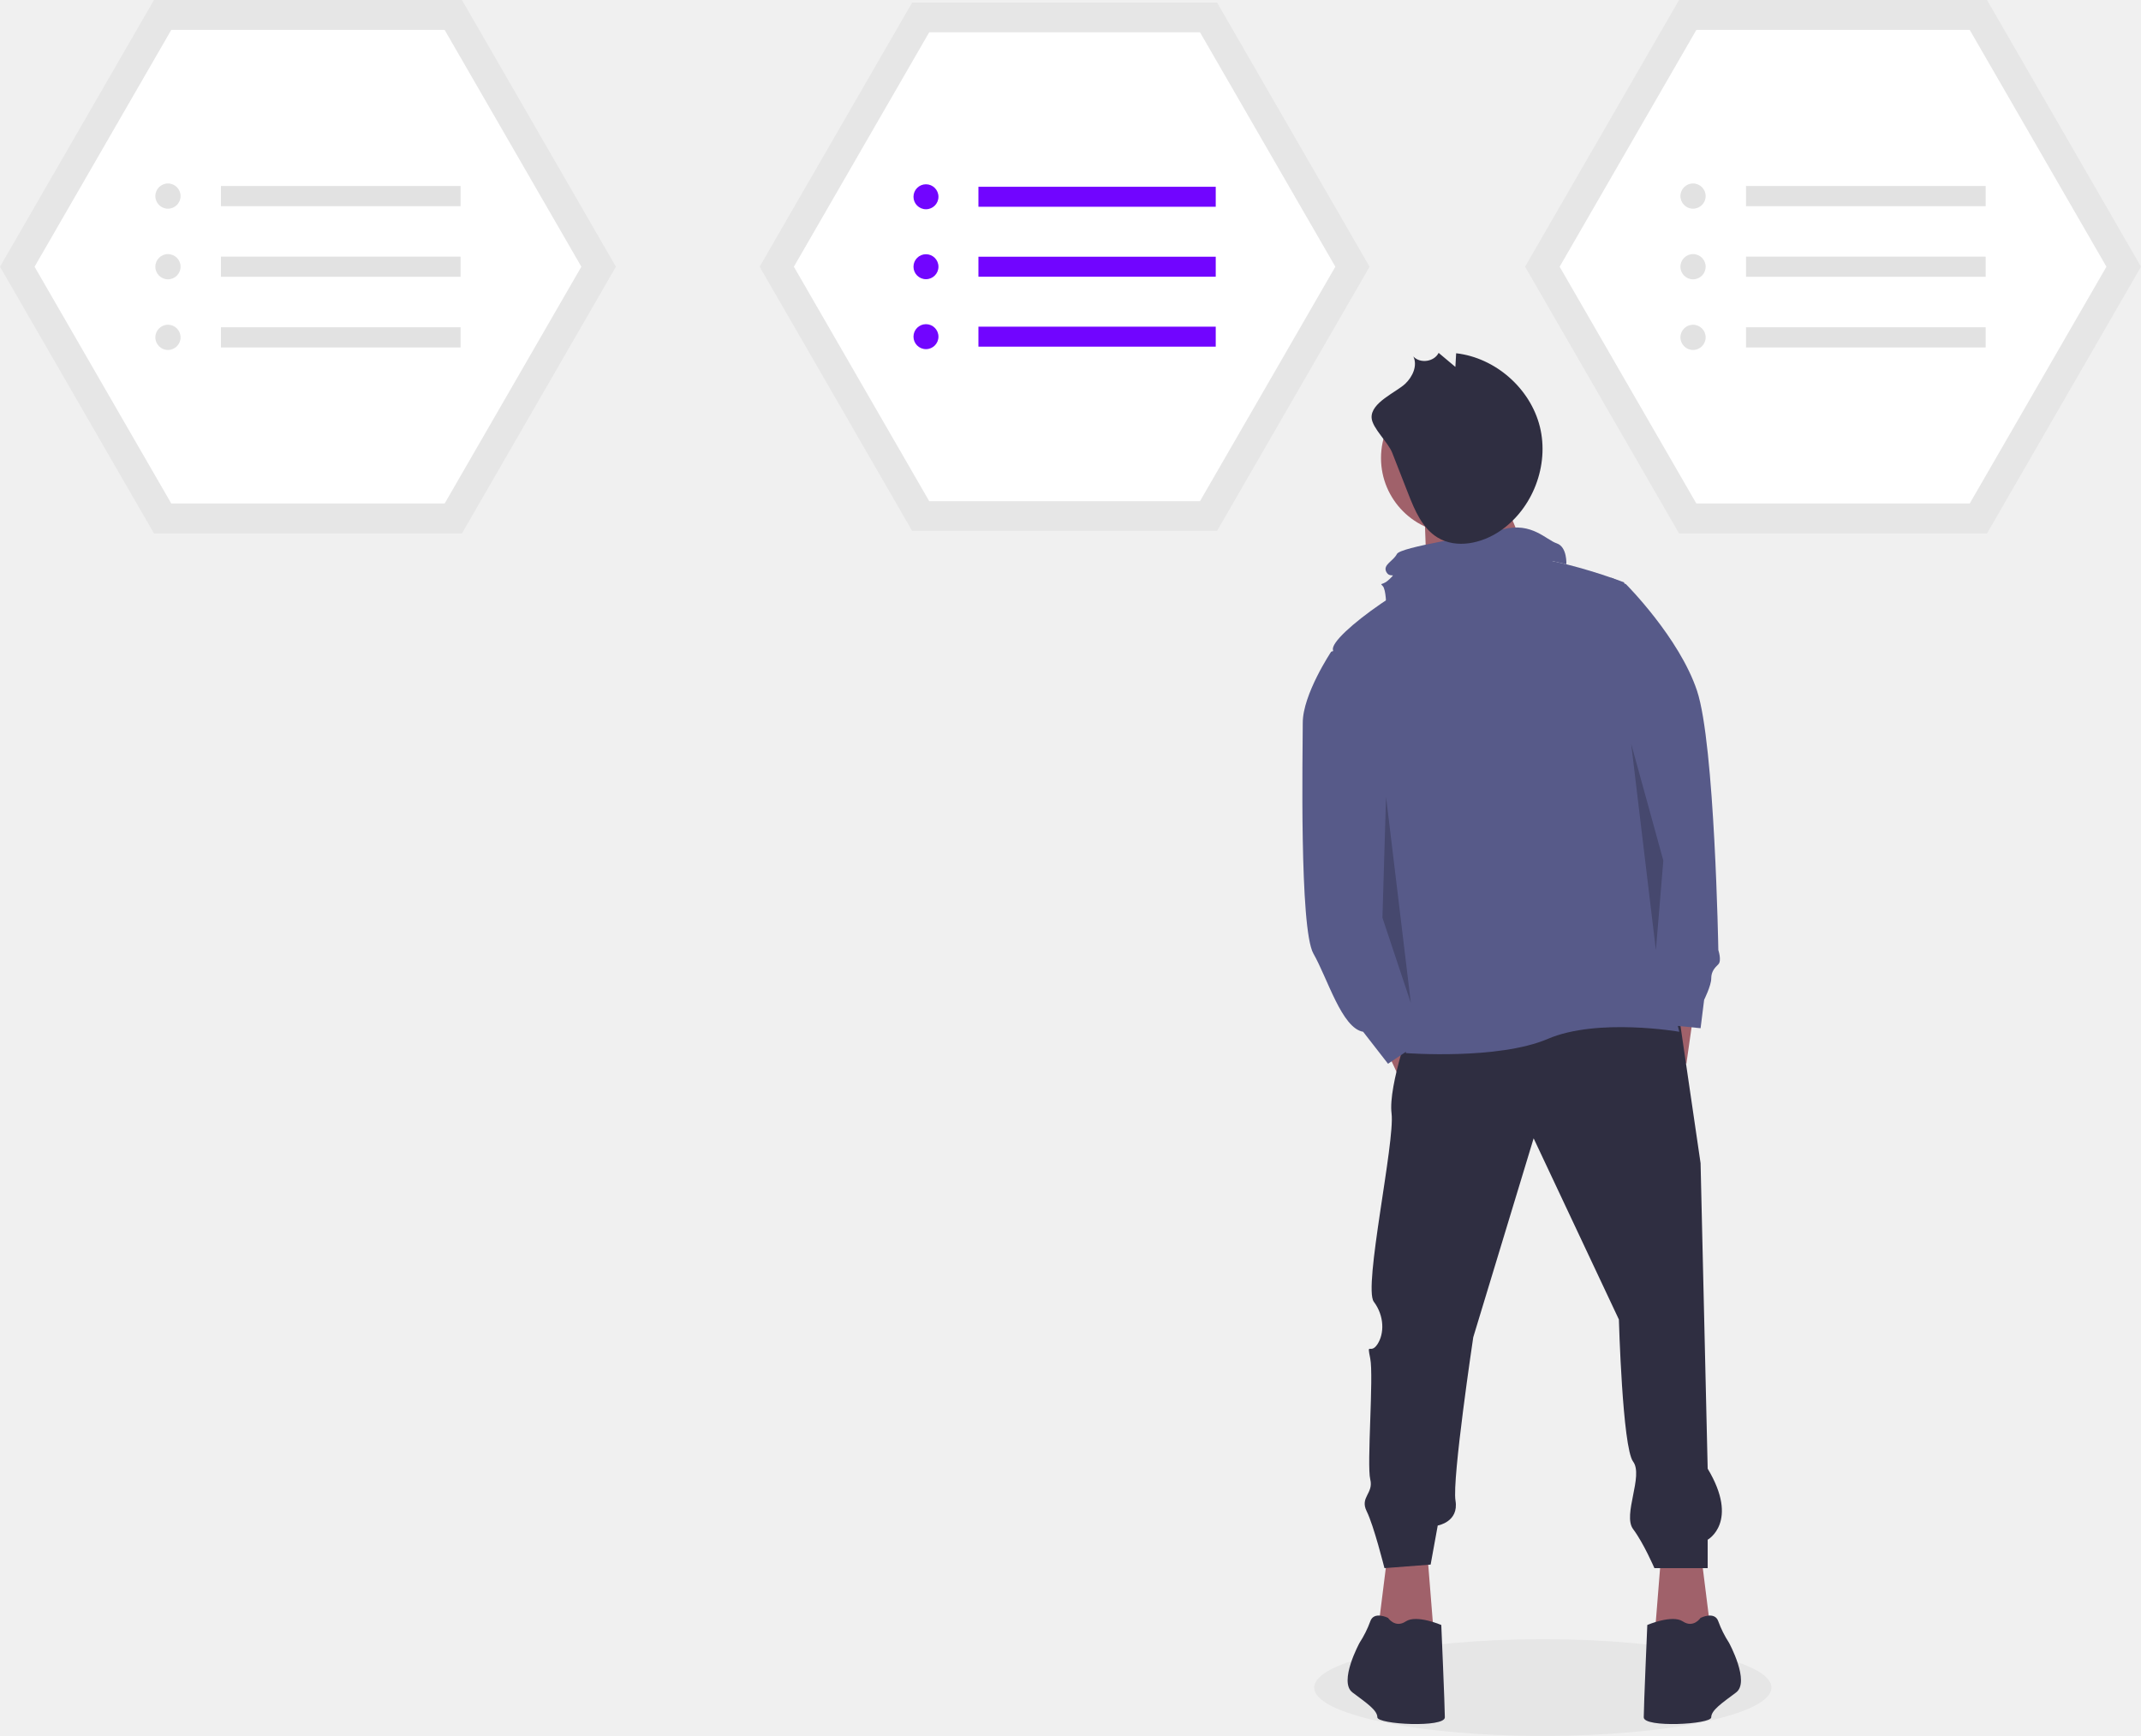
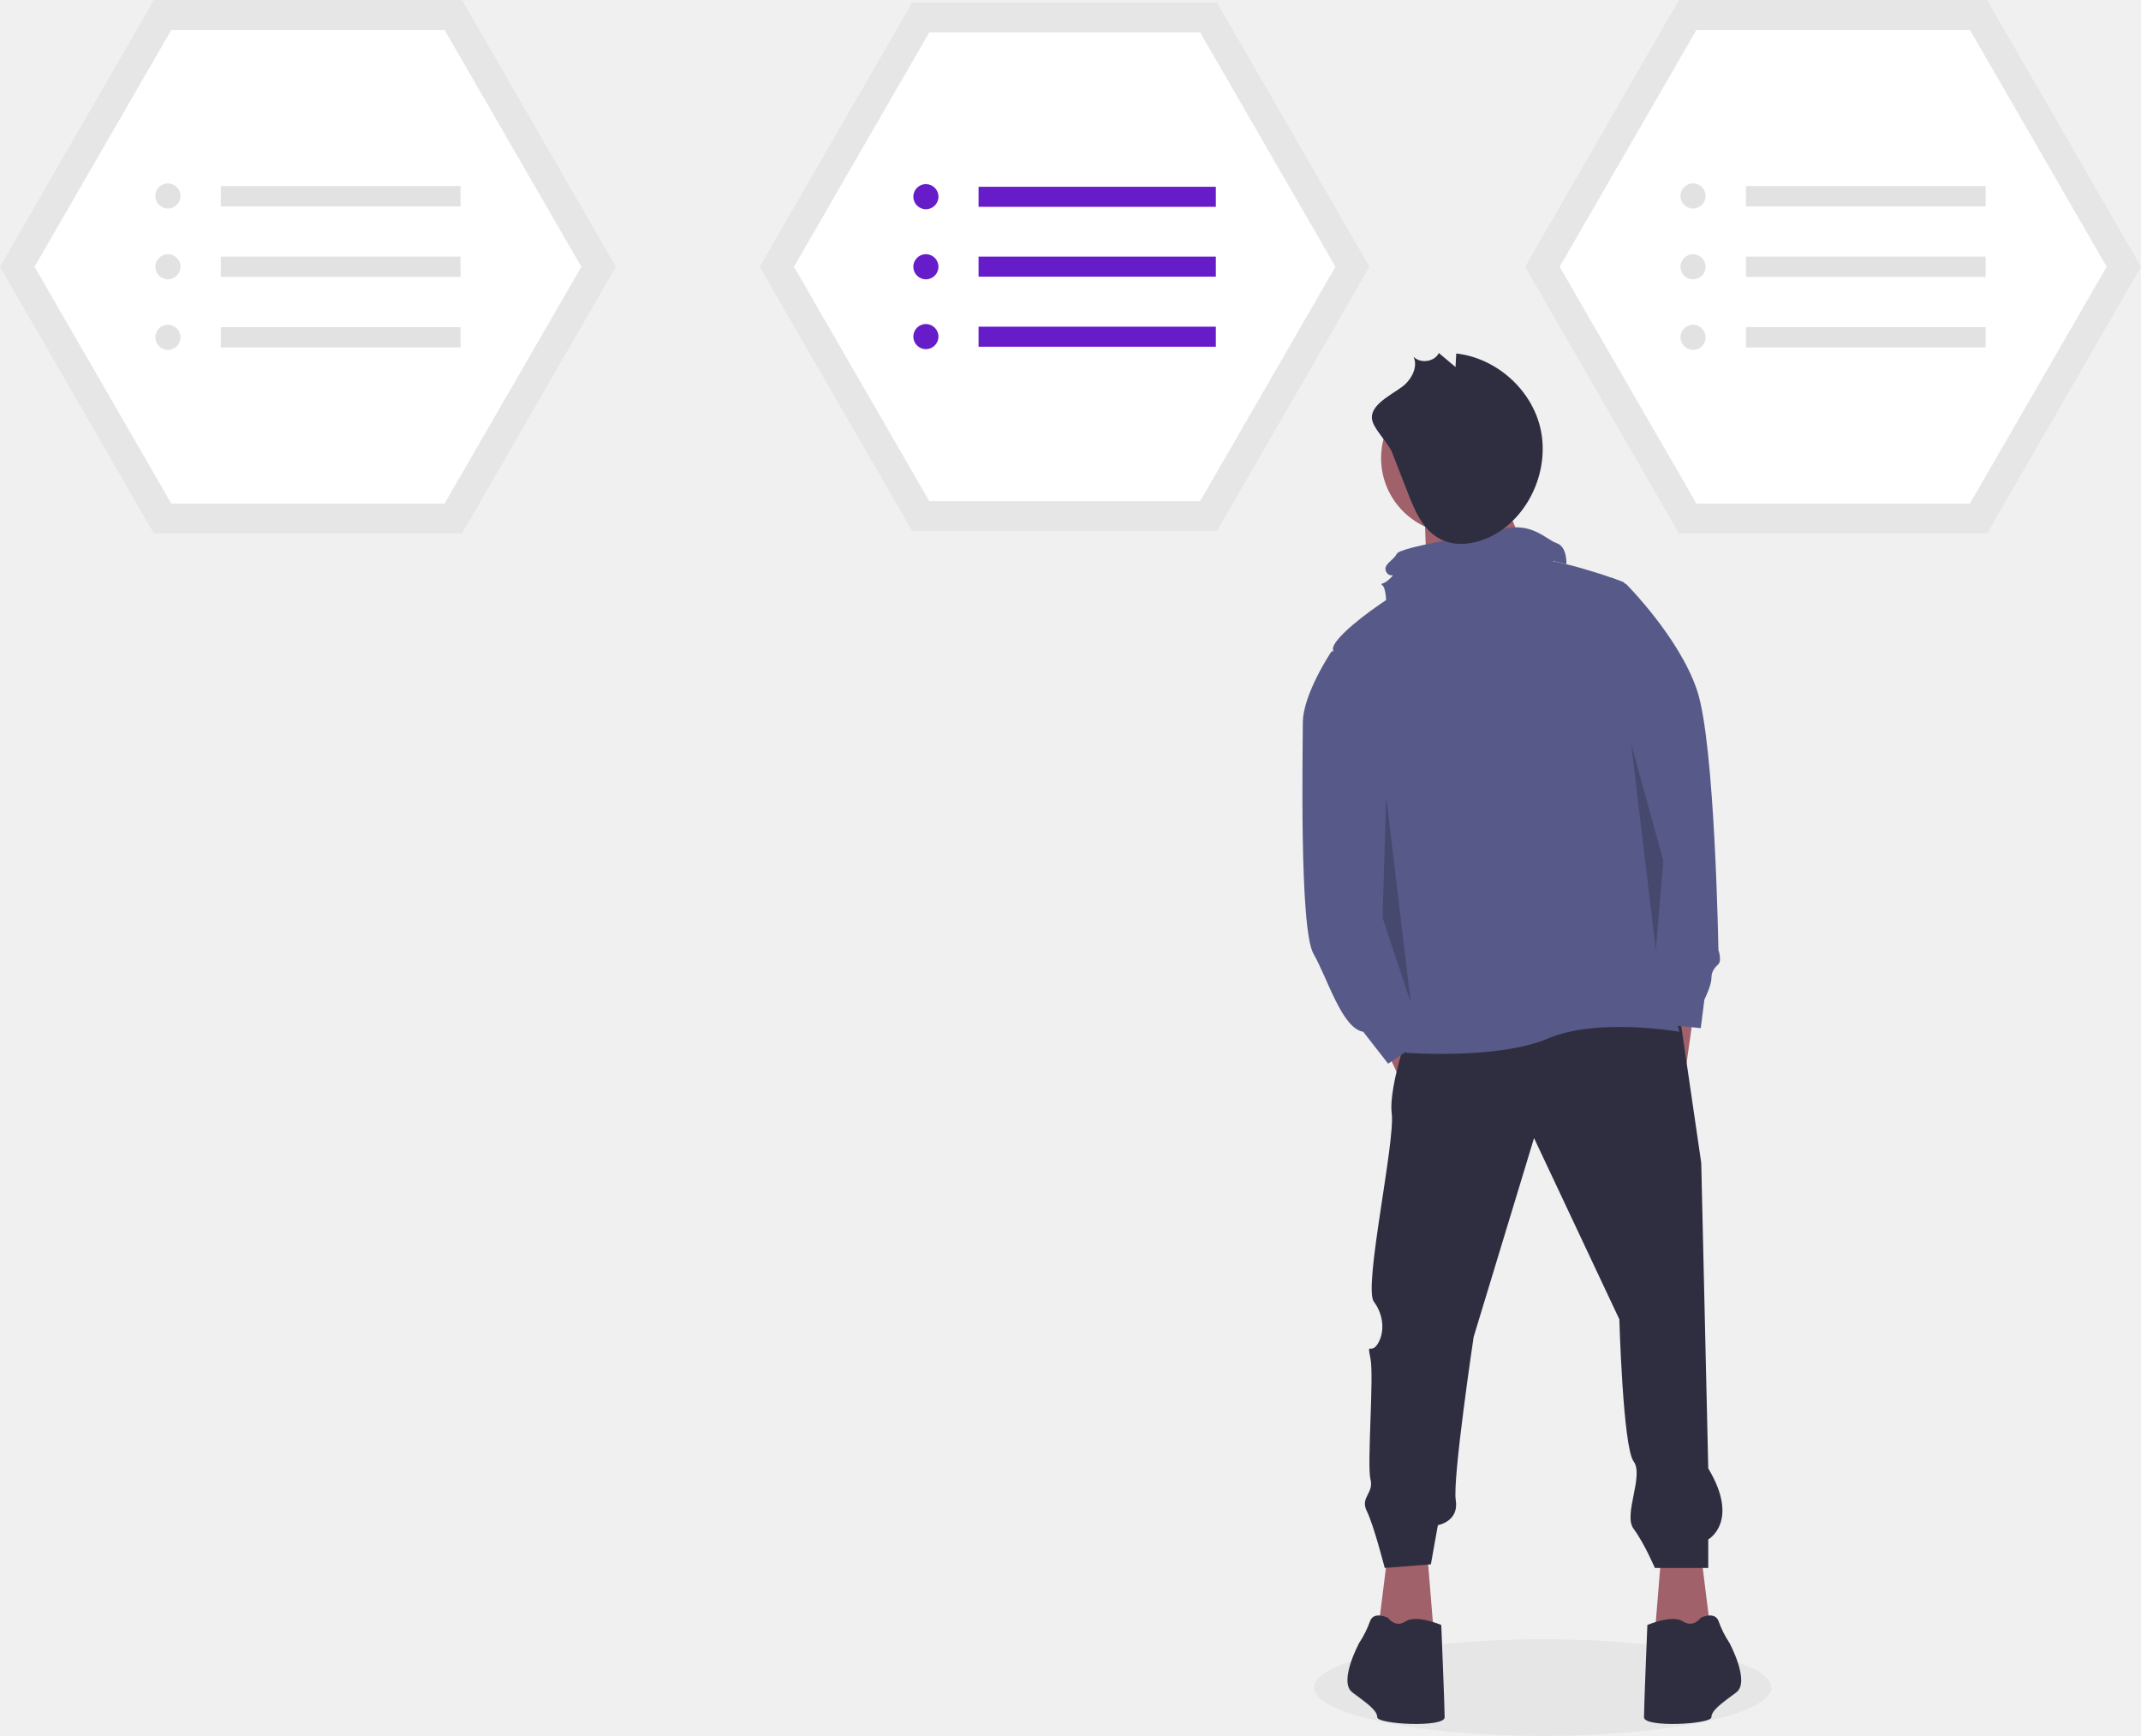
- <svg xmlns="http://www.w3.org/2000/svg" id="a0abe8dc-3e6b-48ed-b282-1465f1104096" data-name="Layer 1" width="886.115" height="718.439" viewBox="0 0 886.115 718.439">
-   <ellipse cx="638.54" cy="698.416" rx="94.617" ry="20.024" fill="#e6e6e6" />
-   <polygon points="191.188 0 63.729 0 0 110.382 63.729 220.765 191.188 220.765 254.917 110.382 191.188 0" fill="#e6e6e6" />
-   <path d="M227.825,299.155h113.152l56.576-97.992-56.576-97.992h-113.152l-56.576,97.992Z" transform="translate(-156.9426 -90.78029)" fill="#fff" />
-   <circle cx="69.516" cy="81.15" r="5.22" fill="#e2e2e2" />
-   <circle cx="69.516" cy="110.382" r="5.22" fill="#e2e2e2" />
-   <circle cx="69.516" cy="139.615" r="5.22" fill="#e2e2e2" />
-   <rect x="91.44" y="76.974" width="99.181" height="8.352" fill="#e2e2e2" />
-   <rect x="91.44" y="106.206" width="99.181" height="8.352" fill="#e2e2e2" />
-   <rect x="91.44" y="135.439" width="99.181" height="8.352" fill="#e2e2e2" />
-   <polygon points="822.386 0 694.927 0 631.198 110.382 694.927 220.765 822.386 220.765 886.115 110.382 822.386 0" fill="#e6e6e6" />
-   <path d="M859.023,299.155h113.152l56.576-97.992-56.576-97.992h-113.152l-56.576,97.992Z" transform="translate(-156.9426 -90.78029)" fill="#fff" />
-   <circle cx="700.714" cy="81.15" r="5.22" fill="#e2e2e2" />
-   <circle cx="700.714" cy="110.382" r="5.22" fill="#e2e2e2" />
-   <circle cx="700.714" cy="139.615" r="5.22" fill="#e2e2e2" />
-   <rect x="722.638" y="76.974" width="99.181" height="8.352" fill="#e2e2e2" />
-   <rect x="722.638" y="106.206" width="99.181" height="8.352" fill="#e2e2e2" />
-   <rect x="722.638" y="135.439" width="99.181" height="8.352" fill="#e2e2e2" />
-   <polygon points="503.729 1.072 377.508 1.072 314.398 110.382 377.508 219.693 503.729 219.693 566.84 110.382 503.729 1.072" fill="#e6e6e6" />
-   <path d="M541.535,298.203H653.588l56.027-97.041L653.588,104.122H541.535L485.508,201.163Z" transform="translate(-156.9426 -90.78029)" fill="#fff" />
-   <circle cx="383.239" cy="81.434" r="5.169" fill="#7105ff" />
-   <circle cx="383.239" cy="110.382" r="5.169" fill="#7105ff" />
-   <circle cx="383.239" cy="139.331" r="5.169" fill="#7105ff" />
-   <rect x="404.95" y="77.298" width="98.218" height="8.271" fill="#7105ff" />
-   <rect x="404.95" y="106.247" width="98.218" height="8.271" fill="#7105ff" />
-   <rect x="404.95" y="135.195" width="98.218" height="8.271" fill="#7105ff" />
-   <path d="M775.384,283.098s10.338,38.566,19.123,41.129-46.86,10.566-46.86,10.566l-1.228-34.562Z" transform="translate(-156.9426 -90.78029)" fill="#a0616a" />
-   <polygon points="572.998 432.889 583.288 454.94 595.049 443.179 587.698 425.538 572.998 432.889" fill="#a0616a" />
-   <polygon points="700.895 419.658 697.954 440.239 689.134 434.359 689.134 412.308 700.895 419.658" fill="#a0616a" />
-   <polygon points="574.468 641.64 570.058 676.922 593.579 678.392 590.639 641.64 574.468 641.64" fill="#a0616a" />
-   <polygon points="703.835 641.64 708.245 676.922 684.724 678.392 687.664 641.64 703.835 641.64" fill="#a0616a" />
-   <path d="M741.701,511.908s-10.291,27.932-8.82,39.692-11.761,72.034-7.35,77.914,4.41,13.231,1.47,17.641-4.41-1.47-2.94,5.88-1.47,44.102,0,49.983-4.41,7.35-1.47,13.231,7.35,23.521,7.35,23.521l19.111-1.47,2.94-16.171s8.82-1.47,7.35-10.291,7.35-67.624,7.35-67.624l24.991-82.324,35.282,74.974s1.47,52.923,5.88,58.803-4.41,22.051,0,27.932,8.82,16.171,8.82,16.171h22.051V728.01s13.231-7.35,0-29.402l-2.94-126.427-8.82-60.273Z" transform="translate(-156.9426 -90.78029)" fill="#2f2e41" />
-   <path d="M753.462,763.292s-10.291-4.41-14.701-1.47-7.35-1.47-7.35-1.47S725.53,757.412,724.06,761.822a43.425,43.425,0,0,1-4.41,8.82s-8.82,16.171-2.94,20.581,10.291,7.35,10.291,10.291,27.932,4.41,27.932,0S753.462,763.292,753.462,763.292Z" transform="translate(-156.9426 -90.78029)" fill="#2f2e41" />
-   <path d="M838.726,763.292s10.291-4.41,14.701-1.47,7.35-1.47,7.35-1.47,5.88-2.94,7.35,1.47a43.426,43.426,0,0,0,4.41,8.82s8.82,16.171,2.94,20.581-10.291,7.35-10.291,10.291-27.932,4.41-27.932,0S838.726,763.292,838.726,763.292Z" transform="translate(-156.9426 -90.78029)" fill="#2f2e41" />
-   <path d="M829.171,331.824s-41.162-16.171-63.213-10.291-58.803,32.342-57.333,38.222,15.436,74.239,15.436,74.239,0,41.162,7.35,54.393,8.82,23.521,8.82,23.521l-1.47,14.701s38.222,2.94,58.803-5.88,54.393-2.94,54.393-2.94-17.641-73.504-26.461-85.265S829.171,331.824,829.171,331.824Z" transform="translate(-156.9426 -90.78029)" fill="#575a89" />
-   <path d="M721.12,356.08l-13.231,4.41s-11.761,17.641-11.761,29.402-1.47,85.265,4.41,95.555,11.761,30.872,20.581,32.342l10.291,13.231,17.641-11.761L743.171,506.028Z" transform="translate(-156.9426 -90.78029)" fill="#575a89" />
-   <path d="M809.325,334.029l14.623-4.107,5.958,2.637s22.051,22.051,29.402,44.102,8.82,107.316,8.82,107.316,1.47,4.41,0,5.88-2.94,2.94-2.94,5.88-2.94,8.82-2.94,8.82l-1.47,11.761-14.701-1.47S818.145,432.524,818.145,413.413,809.325,334.029,809.325,334.029Z" transform="translate(-156.9426 -90.78029)" fill="#575a89" />
-   <path d="M805.224,324.322s.426-7.199-3.985-8.669-10.291-8.82-22.051-5.88-42.632,7.35-44.102,10.291-5.88,4.41-4.41,7.35,4.41,0,1.47,2.94-4.41,1.47-2.94,2.94,1.47,8.82,1.47,8.82,22.051,14.701,27.932,13.231,40.975-32.338,40.975-32.338Z" transform="translate(-156.9426 -90.78029)" fill="#575a89" />
-   <polygon points="573.653 329.735 572.163 379.811 583.924 415.092 573.653 329.735" opacity="0.2" />
-   <polygon points="675.112 307.857 688.414 356.157 685.34 393.22 675.112 307.857" opacity="0.2" />
-   <circle cx="602.775" cy="189.561" r="31.204" fill="#a0616a" />
-   <path d="M733.164,278.189q3.303,8.438,6.606,16.877c2.707,6.916,5.807,14.315,12.152,18.174,7.834,4.765,18.295,2.442,25.874-2.72,13.527-9.214,20.405-27.204,16.476-43.092s-18.4-28.599-34.662-30.446l-.314,5.649-6.931-5.81c-1.844,3.713-7.674,4.538-10.475,1.481,1.821,3.774-.281,8.377-3.315,11.269-3.728,3.552-14.392,7.82-13.949,14.17C724.92,267.977,731.445,273.798,733.164,278.189Z" transform="translate(-156.9426 -90.78029)" fill="#2f2e41" />
+ <svg xmlns="http://www.w3.org/2000/svg" version="1.1" id="a0abe8dc-3e6b-48ed-b282-1465f1104096" x="0px" y="0px" viewBox="0 0 886.1 718.4" style="enable-background:new 0 0 886.1 718.4;" xml:space="preserve">
+   <style type="text/css">
+ 	.st0{fill:#E6E6E6;}
+ 	.st1{fill:#FFFFFF;}
+ 	.st2{fill:#E2E2E2;}
+ 	.st3{fill:#671CC9;}
+ 	.st4{fill:#A0616A;}
+ 	.st5{fill:#2F2E41;}
+ 	.st6{fill:#575A89;}
+ 	.st7{opacity:0.2;enable-background:new    ;}
+ </style>
+   <ellipse class="st0" cx="638.5" cy="698.4" rx="94.6" ry="20" />
+   <polygon class="st0" points="191.2,0 63.7,0 0,110.4 63.7,220.8 191.2,220.8 254.9,110.4 " />
+   <path class="st1" d="M70.9,208.4H184l56.6-98l-56.6-98H70.9l-56.6,98L70.9,208.4z" />
+   <circle class="st2" cx="69.5" cy="81.1" r="5.2" />
+   <circle class="st2" cx="69.5" cy="110.4" r="5.2" />
+   <circle class="st2" cx="69.5" cy="139.6" r="5.2" />
+   <rect x="91.4" y="77" class="st2" width="99.2" height="8.4" />
+   <rect x="91.4" y="106.2" class="st2" width="99.2" height="8.4" />
+   <rect x="91.4" y="135.4" class="st2" width="99.2" height="8.4" />
+   <polygon class="st0" points="822.4,0 694.9,0 631.2,110.4 694.9,220.8 822.4,220.8 886.1,110.4 " />
+   <path class="st1" d="M702.1,208.4h113.2l56.6-98l-56.6-98H702.1l-56.6,98L702.1,208.4z" />
+   <circle class="st2" cx="700.7" cy="81.1" r="5.2" />
+   <circle class="st2" cx="700.7" cy="110.4" r="5.2" />
+   <circle class="st2" cx="700.7" cy="139.6" r="5.2" />
+   <rect x="722.6" y="77" class="st2" width="99.2" height="8.4" />
+   <rect x="722.6" y="106.2" class="st2" width="99.2" height="8.4" />
+   <rect x="722.6" y="135.4" class="st2" width="99.2" height="8.4" />
+   <polygon class="st0" points="503.7,1.1 377.5,1.1 314.4,110.4 377.5,219.7 503.7,219.7 566.8,110.4 " />
+   <path class="st1" d="M384.6,207.4h112.1l56-97l-56-97H384.6l-56,97L384.6,207.4z" />
+   <circle class="st3" cx="383.2" cy="81.4" r="5.2" />
+   <circle class="st3" cx="383.2" cy="110.4" r="5.2" />
+   <circle class="st3" cx="383.2" cy="139.3" r="5.2" />
+   <rect x="405" y="77.3" class="st3" width="98.2" height="8.3" />
+   <rect x="405" y="106.2" class="st3" width="98.2" height="8.3" />
+   <rect x="405" y="135.2" class="st3" width="98.2" height="8.3" />
+   <path class="st4" d="M618.4,192.3c0,0,10.3,38.6,19.1,41.1S590.7,244,590.7,244l-1.2-34.6L618.4,192.3z" />
+   <polygon class="st4" points="573,432.9 583.3,454.9 595,443.2 587.7,425.5 " />
+   <polygon class="st4" points="700.9,419.7 698,440.2 689.1,434.4 689.1,412.3 " />
+   <polygon class="st4" points="574.5,641.6 570.1,676.9 593.6,678.4 590.6,641.6 " />
+   <polygon class="st4" points="703.8,641.6 708.2,676.9 684.7,678.4 687.7,641.6 " />
+   <path class="st5" d="M584.8,421.1c0,0-10.3,27.9-8.8,39.7s-11.8,72-7.4,77.9c4.4,5.9,4.4,13.2,1.5,17.6c-2.9,4.4-4.4-1.5-2.9,5.9  c1.5,7.4-1.5,44.1,0,50s-4.4,7.4-1.5,13.2c2.9,5.9,7.4,23.5,7.4,23.5l19.1-1.5l2.9-16.2c0,0,8.8-1.5,7.4-10.3s7.4-67.6,7.4-67.6  l25-82.3l35.3,75c0,0,1.5,52.9,5.9,58.8c4.4,5.9-4.4,22.1,0,27.9c4.4,5.9,8.8,16.2,8.8,16.2h22.1v-11.8c0,0,13.2-7.4,0-29.4  l-2.9-126.4l-8.8-60.3H584.8z" />
+   <path class="st5" d="M596.5,672.5c0,0-10.3-4.4-14.7-1.5c-4.4,2.9-7.4-1.5-7.4-1.5s-5.9-2.9-7.4,1.5c-1.1,3.1-2.6,6.1-4.4,8.8  c0,0-8.8,16.2-2.9,20.6c5.9,4.4,10.3,7.4,10.3,10.3s27.9,4.4,27.9,0S596.5,672.5,596.5,672.5z" />
+   <path class="st5" d="M681.8,672.5c0,0,10.3-4.4,14.7-1.5c4.4,2.9,7.4-1.5,7.4-1.5s5.9-2.9,7.4,1.5c1.1,3.1,2.6,6.1,4.4,8.8  c0,0,8.8,16.2,2.9,20.6c-5.9,4.4-10.3,7.4-10.3,10.3s-27.9,4.4-27.9,0S681.8,672.5,681.8,672.5z" />
+   <path class="st6" d="M672.2,241c0,0-41.2-16.2-63.2-10.3c-22.1,5.9-58.8,32.3-57.3,38.2s15.4,74.2,15.4,74.2s0,41.2,7.4,54.4  c7.4,13.2,8.8,23.5,8.8,23.5l-1.5,14.7c0,0,38.2,2.9,58.8-5.9S695,427,695,427s-17.6-73.5-26.5-85.3C659.7,330,672.2,241,672.2,241z  " />
+   <path class="st6" d="M564.2,265.3l-13.2,4.4c0,0-11.8,17.6-11.8,29.4s-1.5,85.3,4.4,95.6c5.9,10.3,11.8,30.9,20.6,32.3l10.3,13.2  l17.6-11.8l-5.9-13.2L564.2,265.3z" />
+   <path class="st6" d="M652.4,243.2l14.6-4.1l6,2.6c0,0,22.1,22.1,29.4,44.1c7.4,22.1,8.8,107.3,8.8,107.3s1.5,4.4,0,5.9  c-1.5,1.5-2.9,2.9-2.9,5.9c0,2.9-2.9,8.8-2.9,8.8l-1.5,11.8l-14.7-1.5c0,0-27.9-82.3-27.9-101.4S652.4,243.2,652.4,243.2z" />
+   <path class="st6" d="M648.3,233.5c0,0,0.4-7.2-4-8.7c-4.4-1.5-10.3-8.8-22.1-5.9s-42.6,7.4-44.1,10.3s-5.9,4.4-4.4,7.4  s4.4,0,1.5,2.9c-2.9,2.9-4.4,1.5-2.9,2.9c1.5,1.5,1.5,8.8,1.5,8.8s22.1,14.7,27.9,13.2c5.9-1.5,41-32.3,41-32.3L648.3,233.5z" />
+   <polygon class="st7" points="573.7,329.7 572.2,379.8 583.9,415.1 " />
+   <polygon class="st7" points="675.1,307.9 688.4,356.2 685.3,393.2 " />
+   <circle class="st4" cx="602.8" cy="189.6" r="31.2" />
+   <path class="st5" d="M576.2,187.4c2.2,5.6,4.4,11.3,6.6,16.9c2.7,6.9,5.8,14.3,12.2,18.2c7.8,4.8,18.3,2.4,25.9-2.7  c13.5-9.2,20.4-27.2,16.5-43.1s-18.4-28.6-34.7-30.4l-0.3,5.6l-6.9-5.8c-1.8,3.7-7.7,4.5-10.5,1.5c1.8,3.8-0.3,8.4-3.3,11.3  c-3.7,3.6-14.4,7.8-13.9,14.2C568,177.2,574.5,183,576.2,187.4z" />
</svg>
